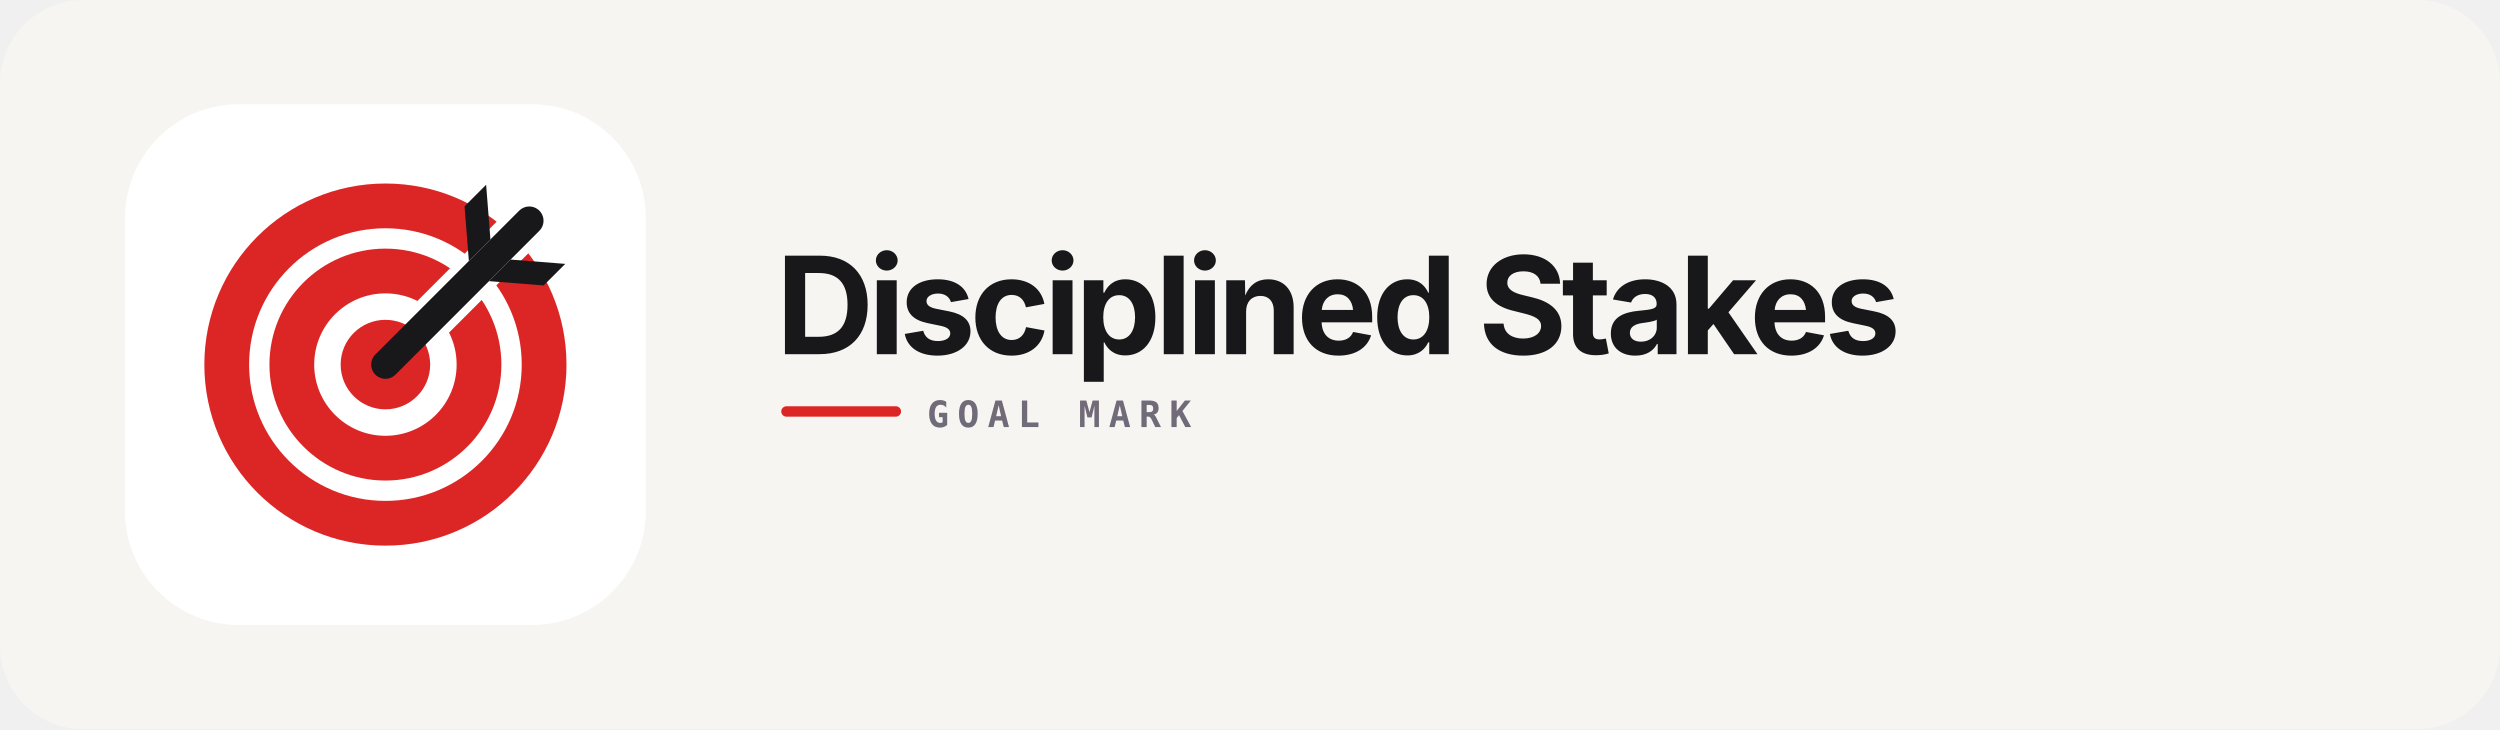
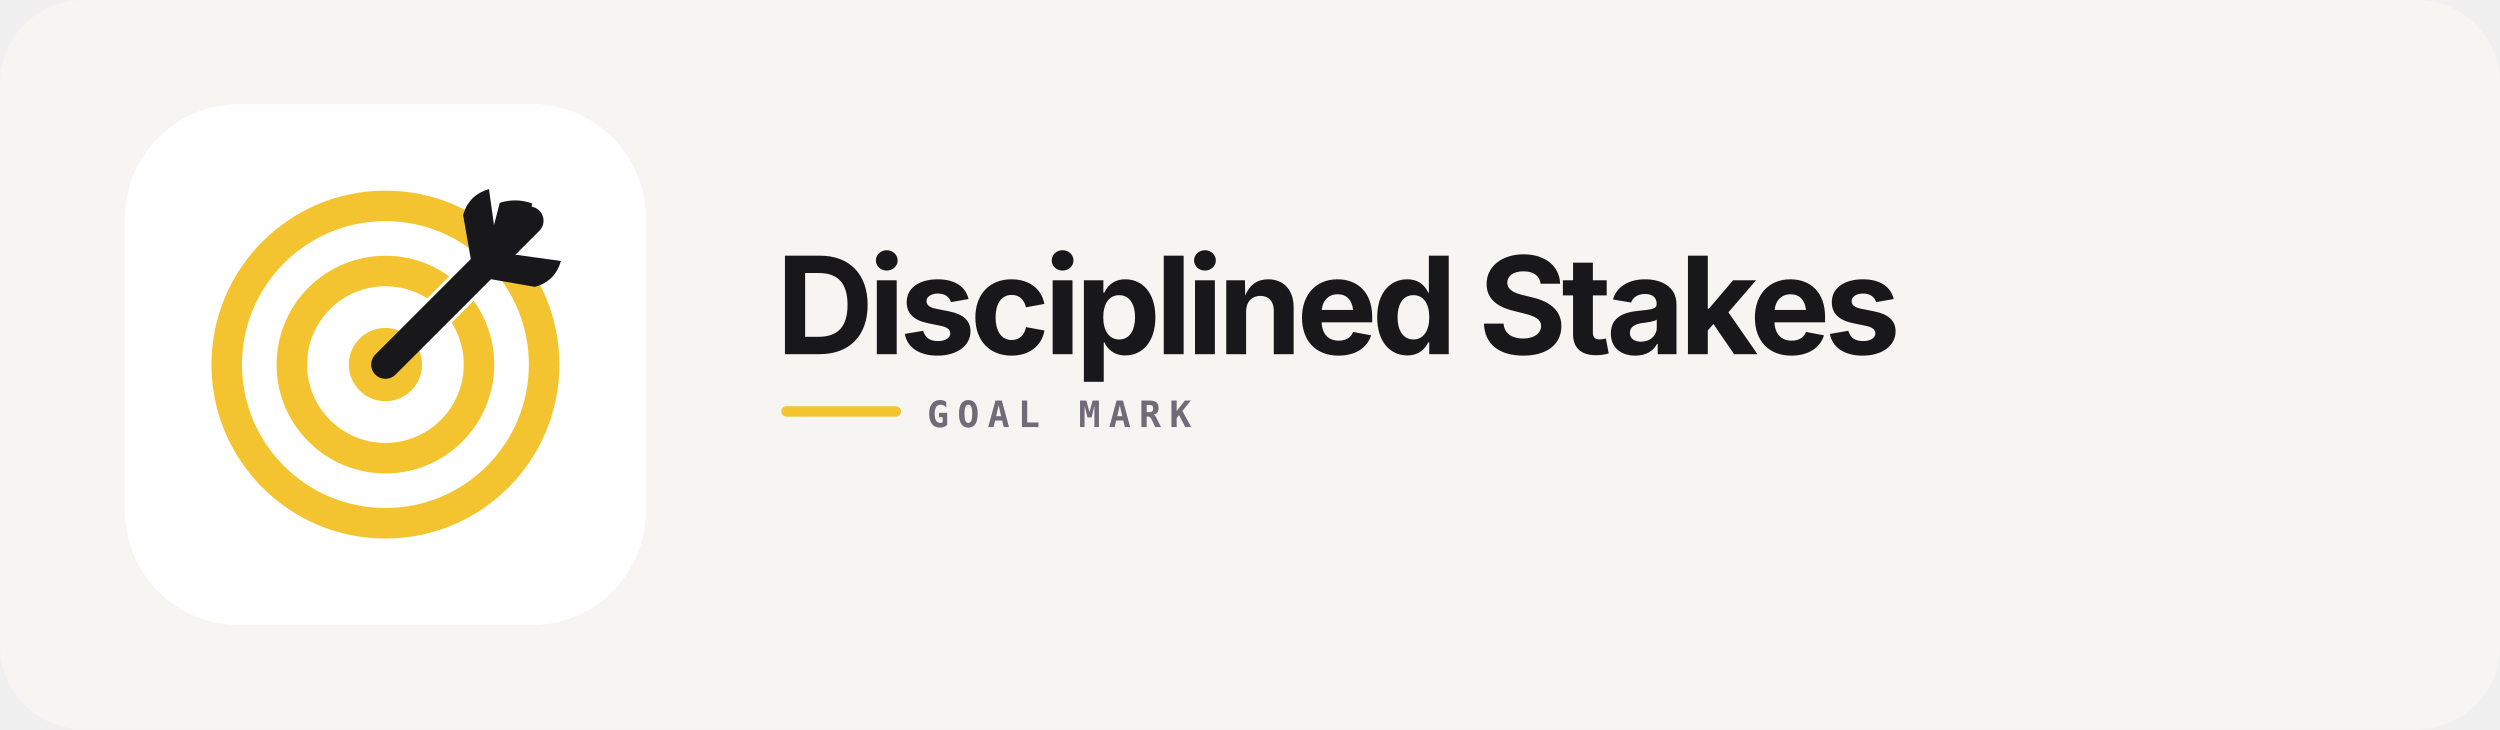
<svg xmlns="http://www.w3.org/2000/svg" width="960" height="280" viewBox="0 0 960 280" role="img" aria-labelledby="title description">
  <rect width="960" height="280" rx="32" fill="#F7F5F2" />
  <g transform="translate(48 40) scale(.390625)">
    <rect width="512" height="512" rx="112" fill="#FFFFFF" />
-     <g fill="none" stroke="#DC2626" stroke-width="44">
+     <g fill="none" stroke="#F4C430" stroke-width="30">
      <circle cx="256" cy="256" r="156" />
      <circle cx="256" cy="256" r="92" />
    </g>
    <g transform="translate(256 256) rotate(-45)">
-       <line x1="0" y1="0" x2="220" y2="0" stroke="#FFFFFF" stroke-width="44" stroke-linecap="round" />
+       <line x1="0" y1="0" x2="220" y2="0" stroke="#FFFFFF" stroke-width="34" stroke-linecap="round" />
    </g>
-     <circle cx="256" cy="256" r="44" fill="#DC2626" />
-     <g transform="translate(256 256) rotate(-45)">
+     <circle cx="256" cy="256" r="36" fill="#F4C430" />
+     <g transform="translate(256 256) rotate(-45)" fill="#18181B">
      <line x1="0" y1="0" x2="200" y2="0" stroke="#18181B" stroke-width="28" stroke-linecap="round" />
-       <polygon points="130,-14 165,-55 195,-55 160,-14" fill="#18181B" />
-       <polygon points="130,14 165,55 195,55 160,14" fill="#18181B" />
+       <path d="M132-13 158-50Q176-60 194-50L166-13Z" />
+       <path d="M158-13 192-33Q207-25 214-10L180 13Z" />
+       <path d="M132 13H166L194 50Q176 60 158 50Z" />
    </g>
  </g>
  <g fill="#18181B">
    <text x="298" y="136" font-family="Avenir Next, Inter, ui-sans-serif, system-ui, sans-serif" font-size="52" font-weight="700" letter-spacing="-2.1">Disciplined Stakes</text>
-     <path d="M302 158h42" stroke="#DC2626" stroke-width="4" stroke-linecap="round" />
+     <path d="M302 158h42" stroke="#F4C430" stroke-width="4" stroke-linecap="round" />
    <text x="356" y="164" font-family="ui-monospace, SFMono-Regular, Menlo, monospace" font-size="14" font-weight="650" letter-spacing="3.2" fill="#716A78">GOAL MARK</text>
  </g>
</svg>
